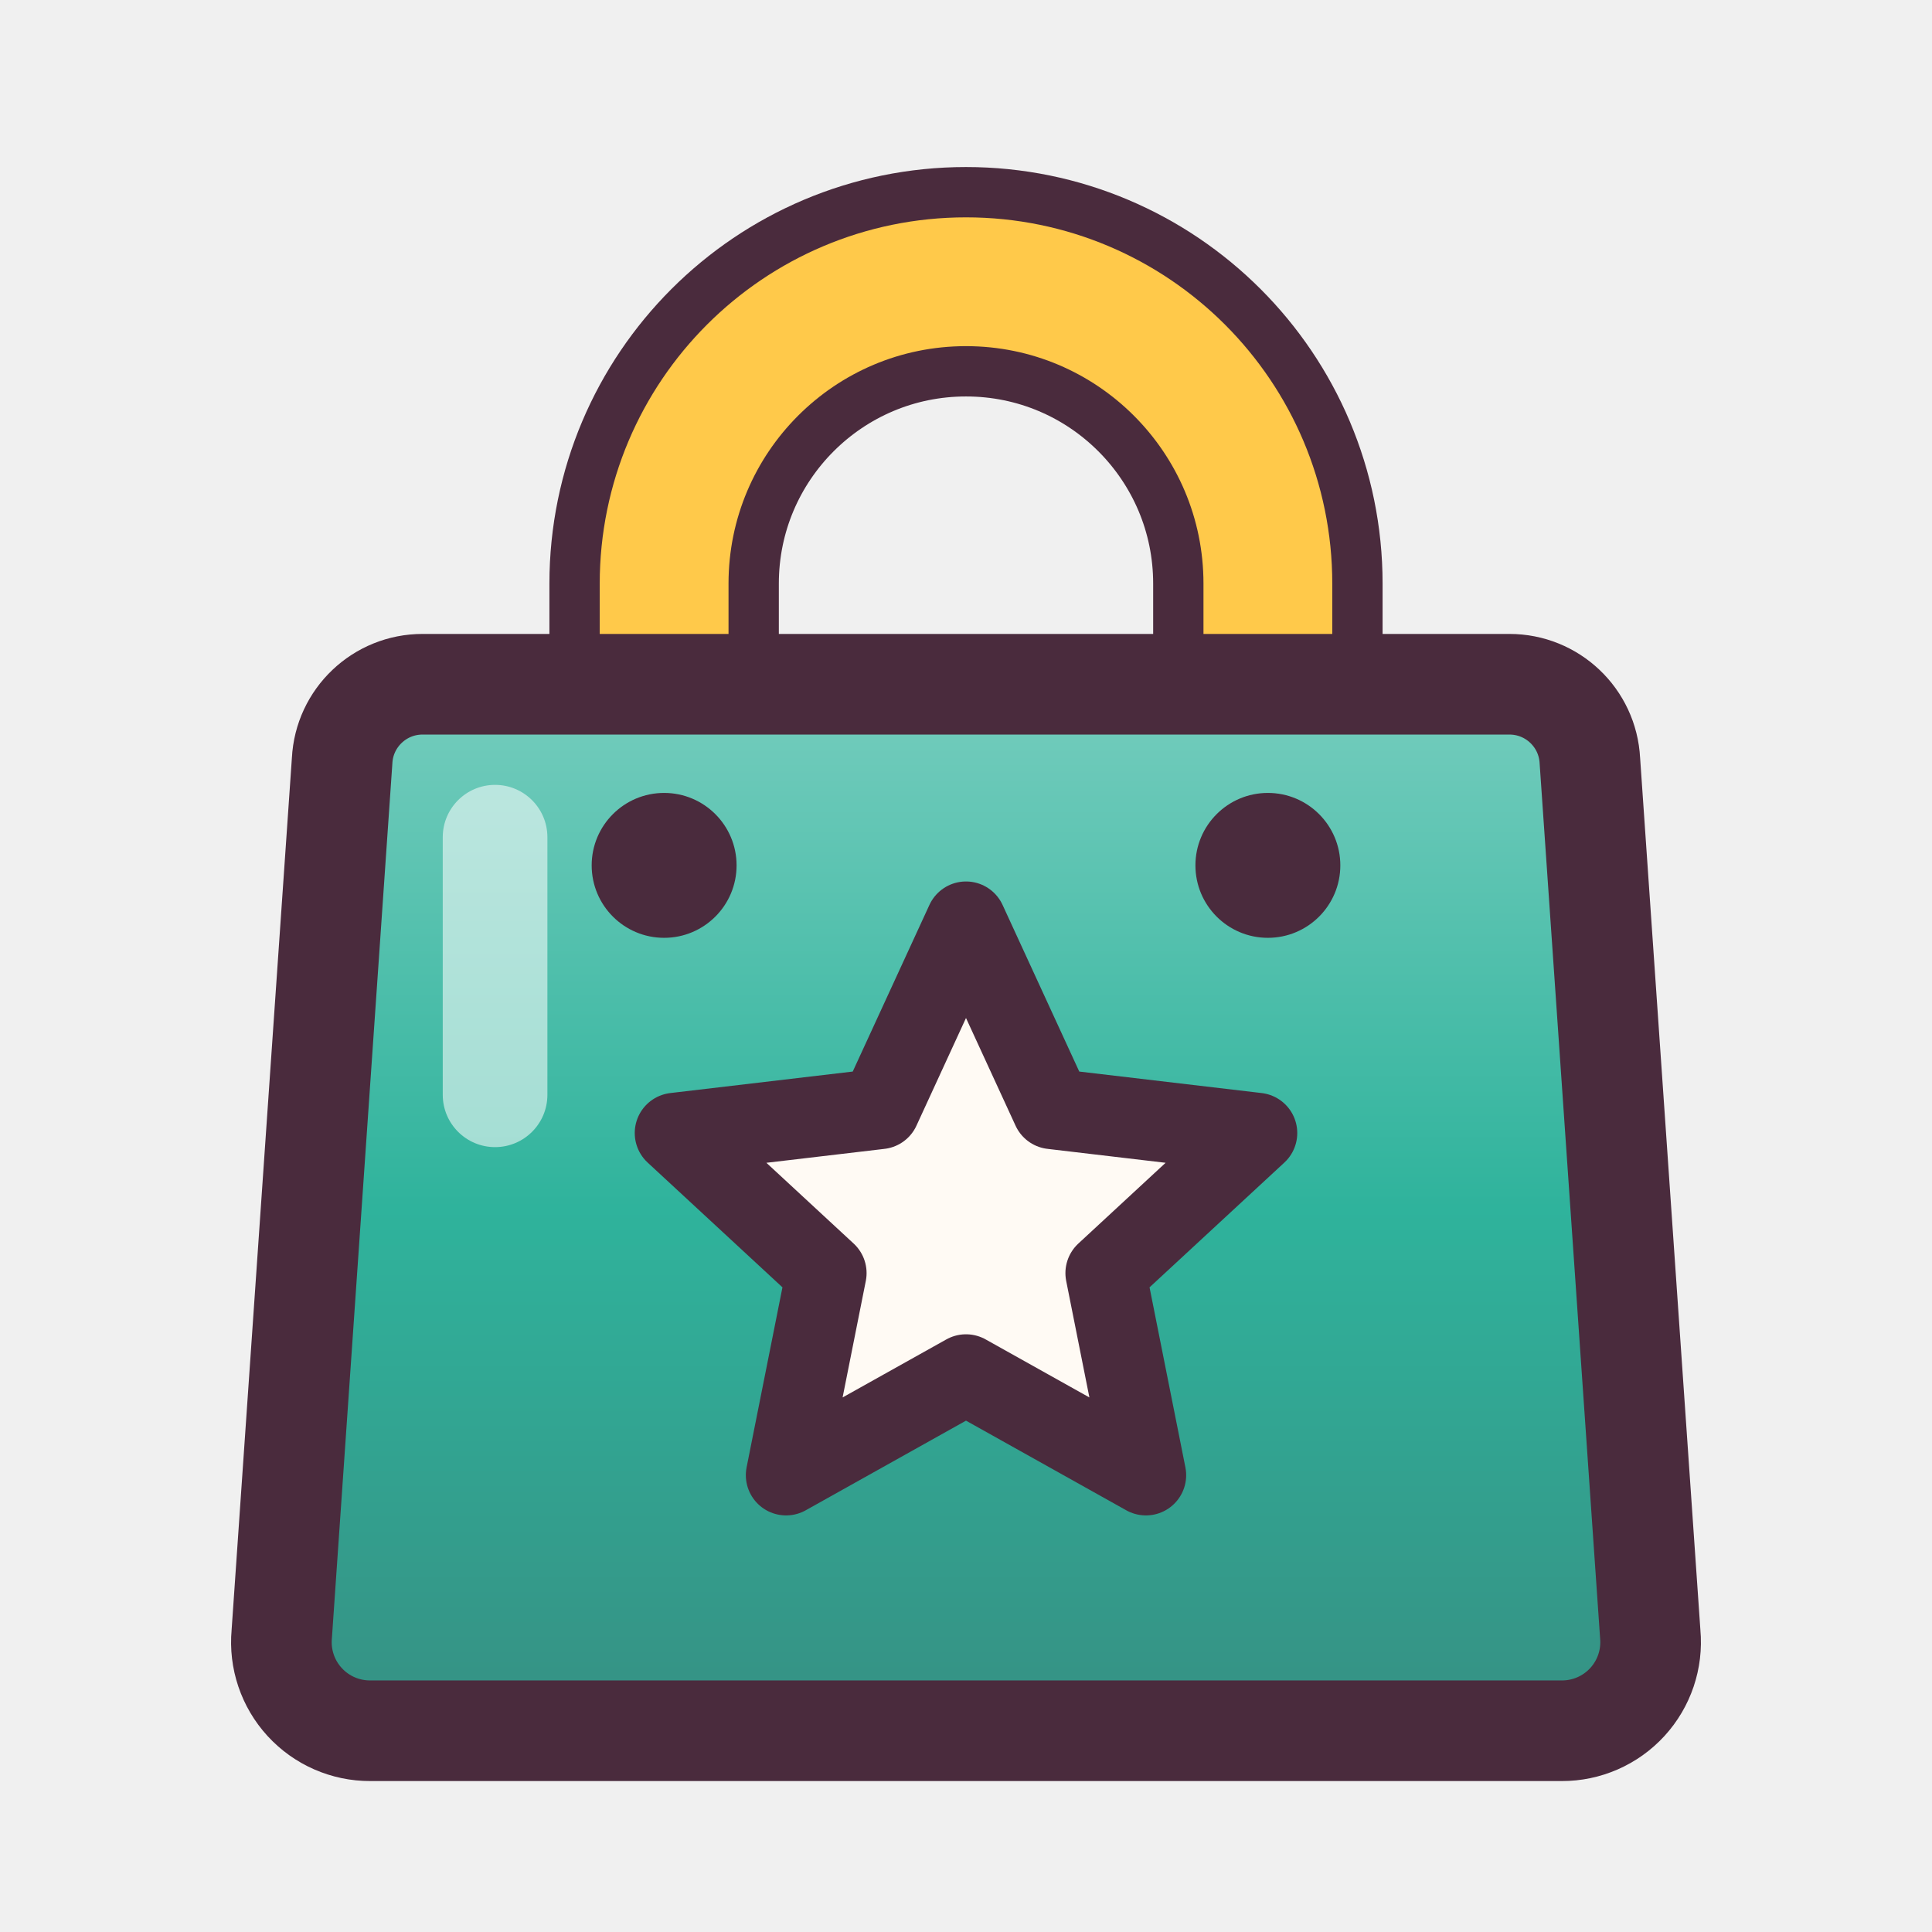
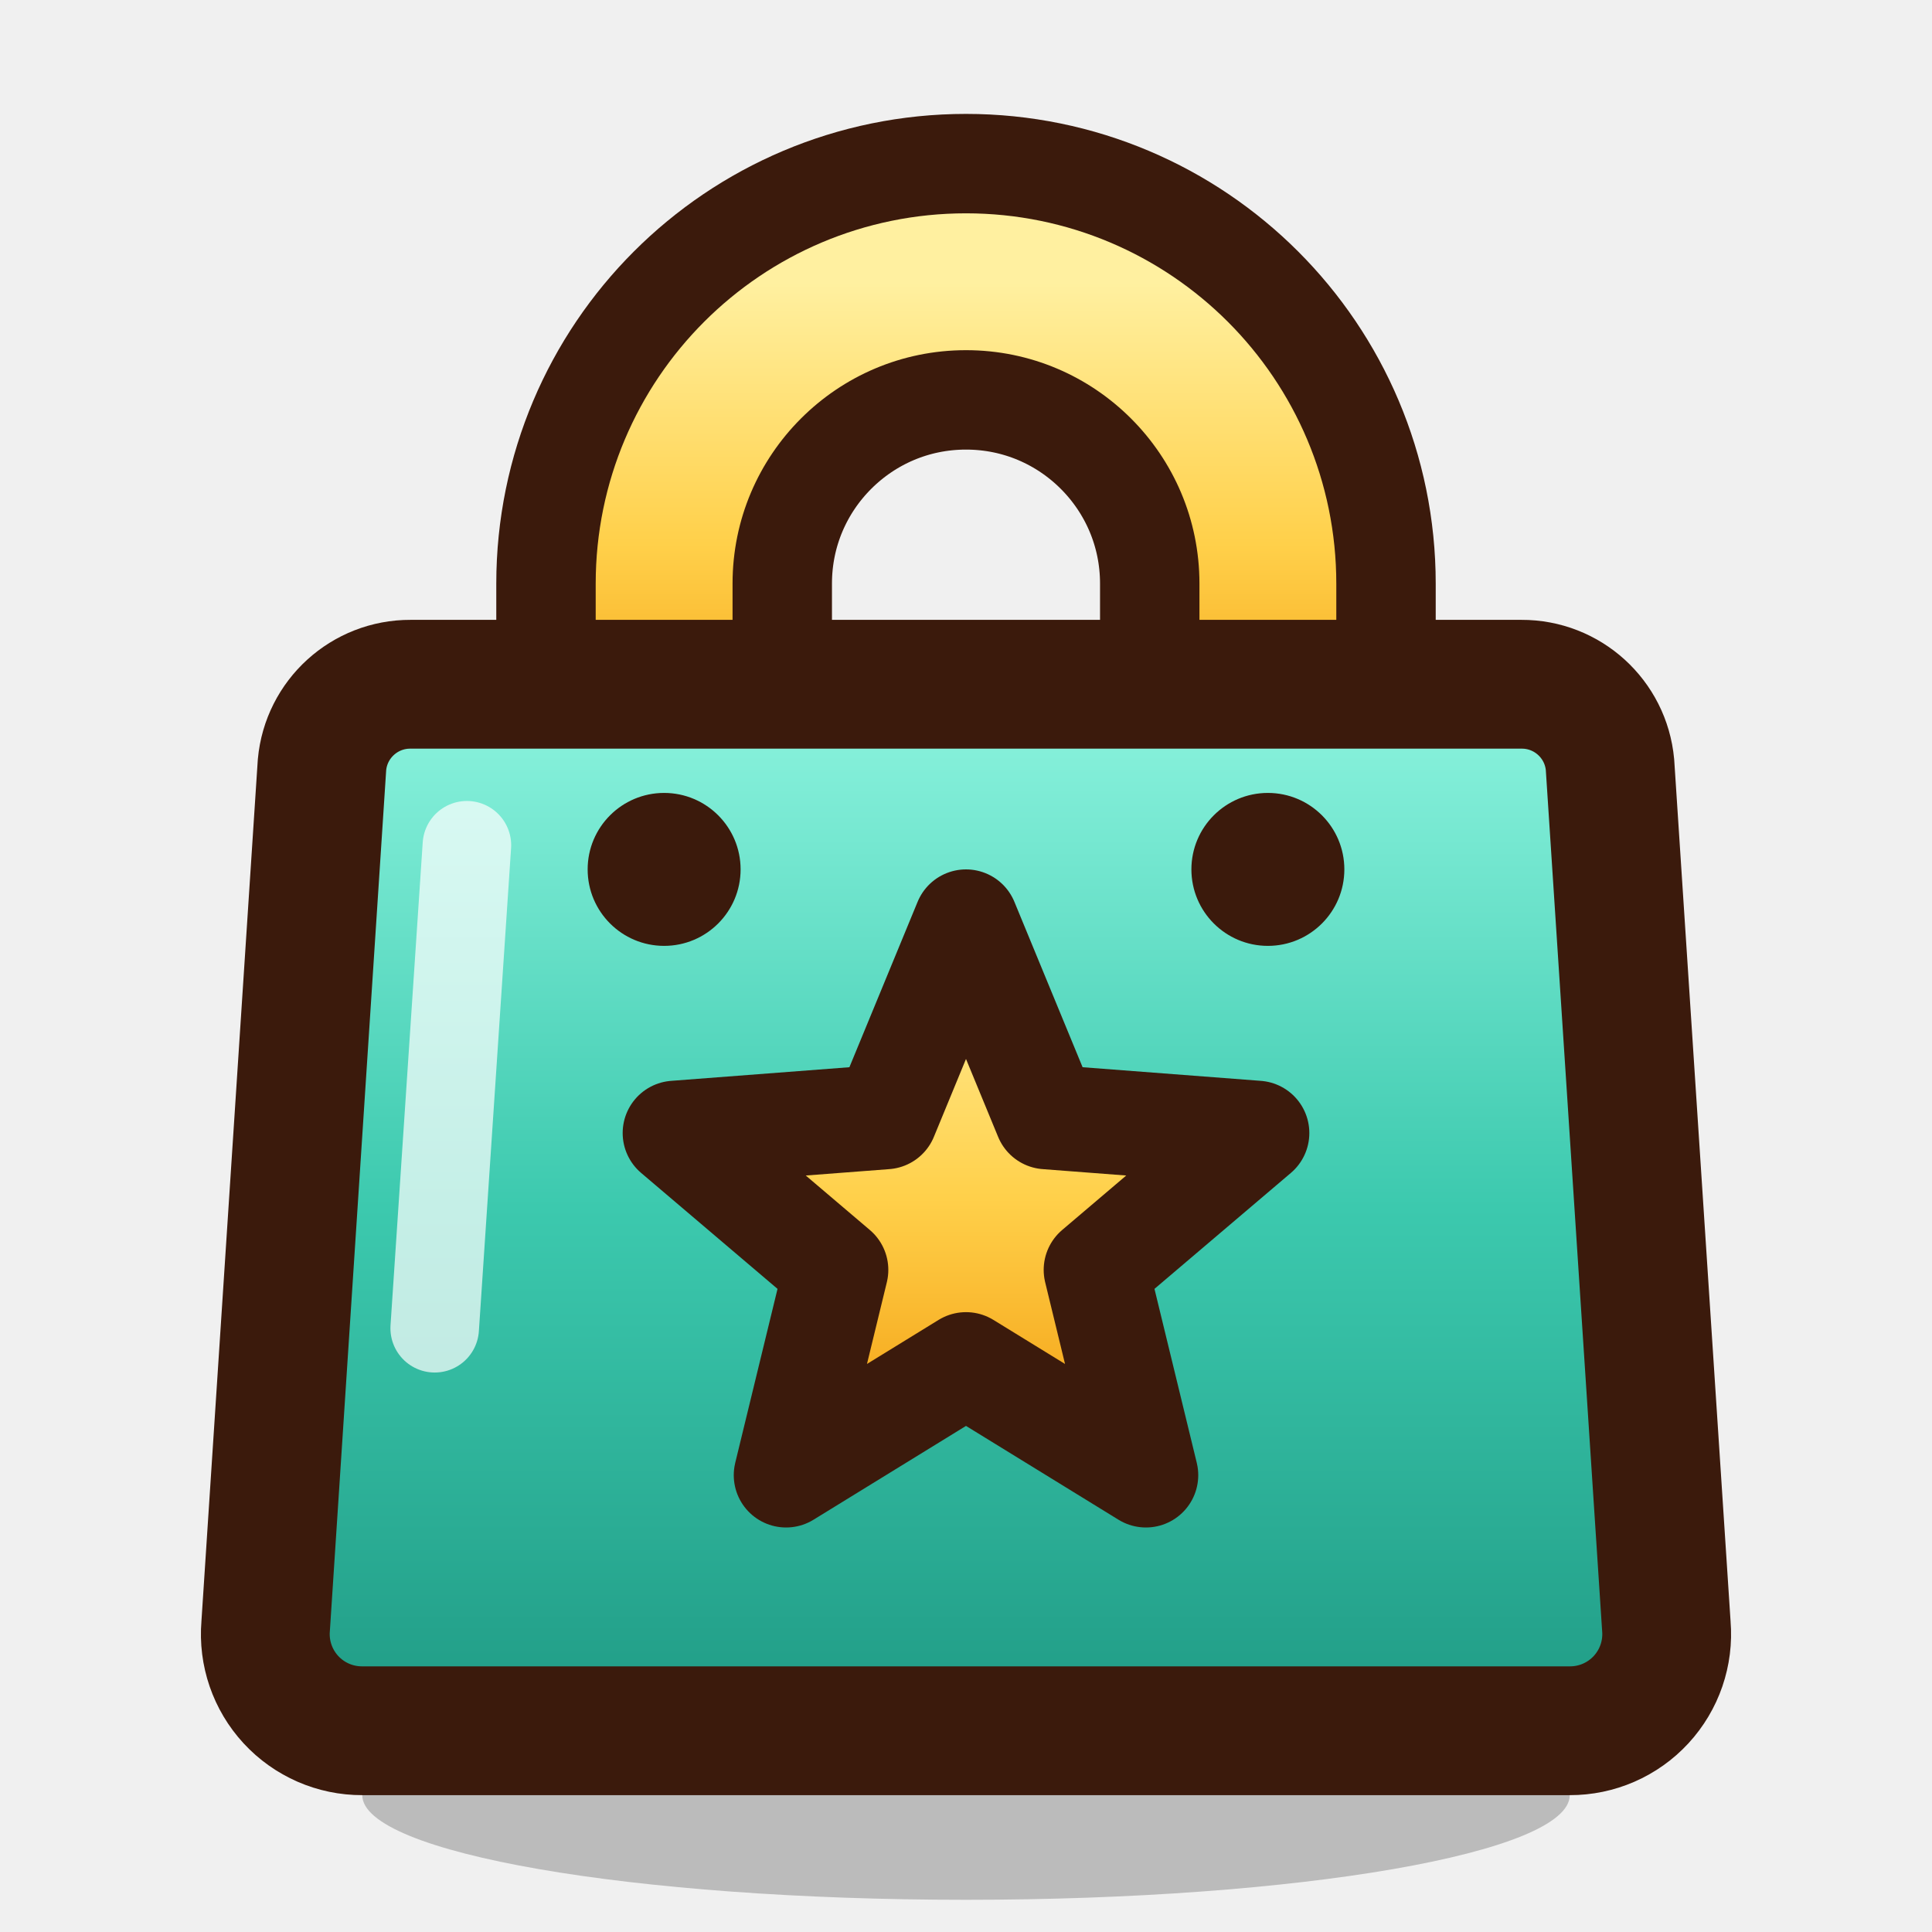
<svg xmlns="http://www.w3.org/2000/svg" width="192" height="192" viewBox="0 0 48 48">
  <defs>
-     <linearGradient id="shop1" x1="0" y1="0" x2="0" y2="1">
-       <stop offset="0" stop-color="#76cdbe" />
-       <stop offset="0.5" stop-color="#2fb39c" />
-       <stop offset="1" stop-color="#369083" />
+     <linearGradient id="g_gold" x1="0" y1="0" x2="0" y2="1">
+       <stop offset="0" stop-color="#fff0a0" />
+       <stop offset="0.5" stop-color="#ffd04a" />
+       <stop offset="1" stop-color="#f29a0c" />
+     </linearGradient>
+     <linearGradient id="g_teal" x1="0" y1="0" x2="0" y2="1">
+       <stop offset="0" stop-color="#8ff5e0" />
+       <stop offset="0.5" stop-color="#3cc9ae" />
+       <stop offset="1" stop-color="#1f9a84" />
    </linearGradient>
  </defs>
-   <path d="M16.5 20 V14.5 a7.5 7.5 0 0 1 15 0 V20" fill="none" stroke="#4a2b3d" stroke-width="5.7" stroke-linecap="round" stroke-linejoin="round" />
-   <path d="M16.5 20 V14.5 a7.5 7.5 0 0 1 15 0 V20" fill="none" stroke="#ffc94a" stroke-width="3.2" stroke-linecap="round" stroke-linejoin="round" />
-   <path d="M10.5 17 H37.5 a2 2 0 0 1 2 1.9 L41 40.6 a2.2 2.2 0 0 1 -2.2 2.4 H9.2 a2.2 2.2 0 0 1 -2.2 -2.4 L8.5 18.9 a2 2 0 0 1 2 -1.9 Z" fill="url(#shop1)" stroke="#4a2b3d" stroke-width="2.5" stroke-linejoin="round" stroke-linecap="round" />
-   <path d="M24.00 22.90 L26.14 27.55 L31.23 28.15 L27.47 31.63 L28.47 36.65 L24.00 34.15 L19.53 36.65 L20.53 31.63 L16.77 28.15 L21.86 27.55Z" fill="#fffaf4" stroke="#4a2b3d" stroke-width="2.0" stroke-linejoin="round" />
-   <circle cx="16.5" cy="21.5" r="1.8" fill="#4a2b3d" />
-   <circle cx="31.5" cy="21.5" r="1.8" fill="#4a2b3d" />
-   <rect x="11" y="19.5" width="2.6" height="9" rx="1.3" fill="#ffffff" opacity="0.55" />
+   <ellipse cx="24" cy="44.6" rx="15" ry="2.6" fill="#000" fill-opacity="0.22" />
+   <path d="M16.5 20 V14.5 a7.5 7.5 0 0 1 15 0 V20" fill="none" stroke="#3b1a0c" stroke-width="8.34" stroke-linecap="round" stroke-linejoin="round" />
+   <path d="M16.5 20 V14.5 a7.5 7.5 0 0 1 15 0 V20" fill="none" stroke="url(#g_gold)" stroke-width="3.4" stroke-linecap="round" stroke-linejoin="round" />
+   <path d="M10.2 17 H37.8 a2.2 2.2 0 0 1 2.2 2 L41.4 40.4 a2.4 2.4 0 0 1 -2.4 2.6 H9 a2.4 2.4 0 0 1 -2.4 -2.6 L8 19 a2.2 2.2 0 0 1 2.2 -2 Z" fill="url(#g_teal)" stroke="#3b1a0c" stroke-width="3.2" stroke-linejoin="round" stroke-linecap="round" />
+   <path d="M24.00 22.90 L26.00 27.75 L31.23 28.15 L27.23 31.55 L28.47 36.65 L24.00 33.90 L19.53 36.65 L20.77 31.55 L16.77 28.15 L22.00 27.75Z" fill="url(#g_gold)" stroke="#3b1a0c" stroke-width="2.6" stroke-linejoin="round" stroke-linecap="round" />
+   <circle cx="16.5" cy="21.6" r="1.9" fill="#3b1a0c" stroke="#3b1a0c" stroke-width="0" stroke-linejoin="round" stroke-linecap="round" />
+   <circle cx="31.5" cy="21.6" r="1.9" fill="#3b1a0c" stroke="#3b1a0c" stroke-width="0" stroke-linejoin="round" stroke-linecap="round" />
+   <path d="M11.6 21 L10.8 33" fill="none" stroke="#fff" stroke-opacity="0.7" stroke-width="2.2" stroke-linecap="round" />
</svg>
